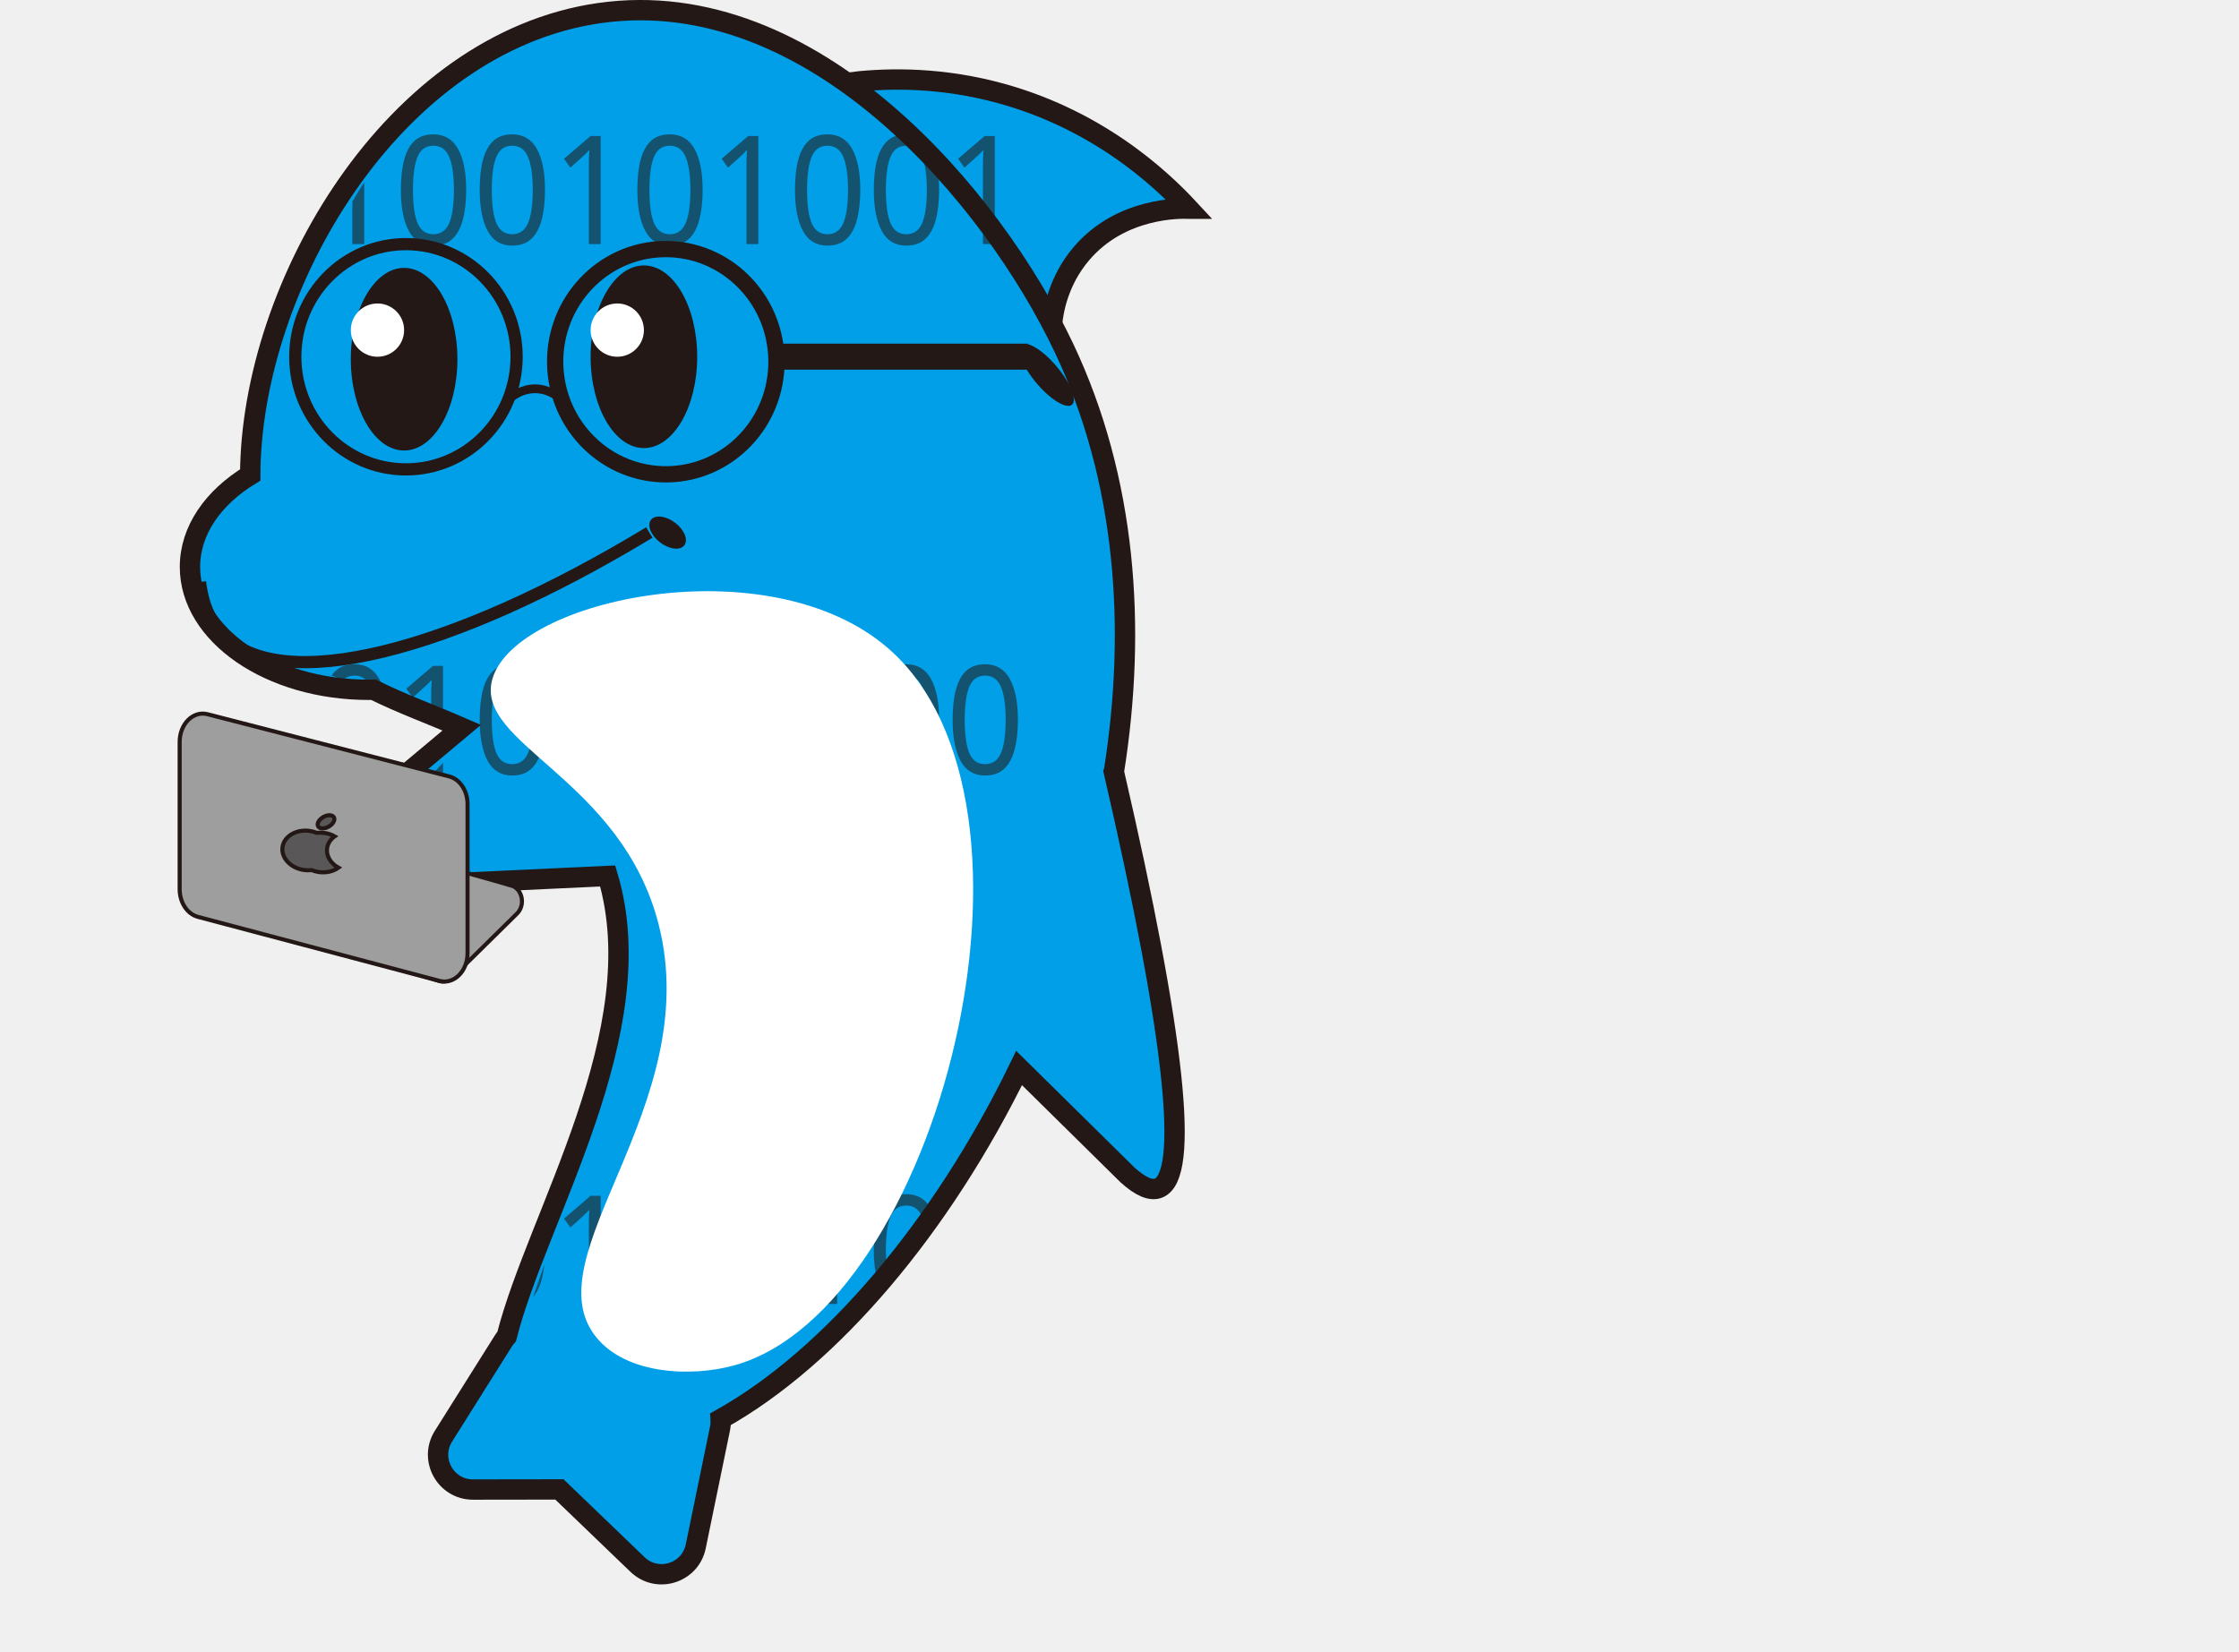
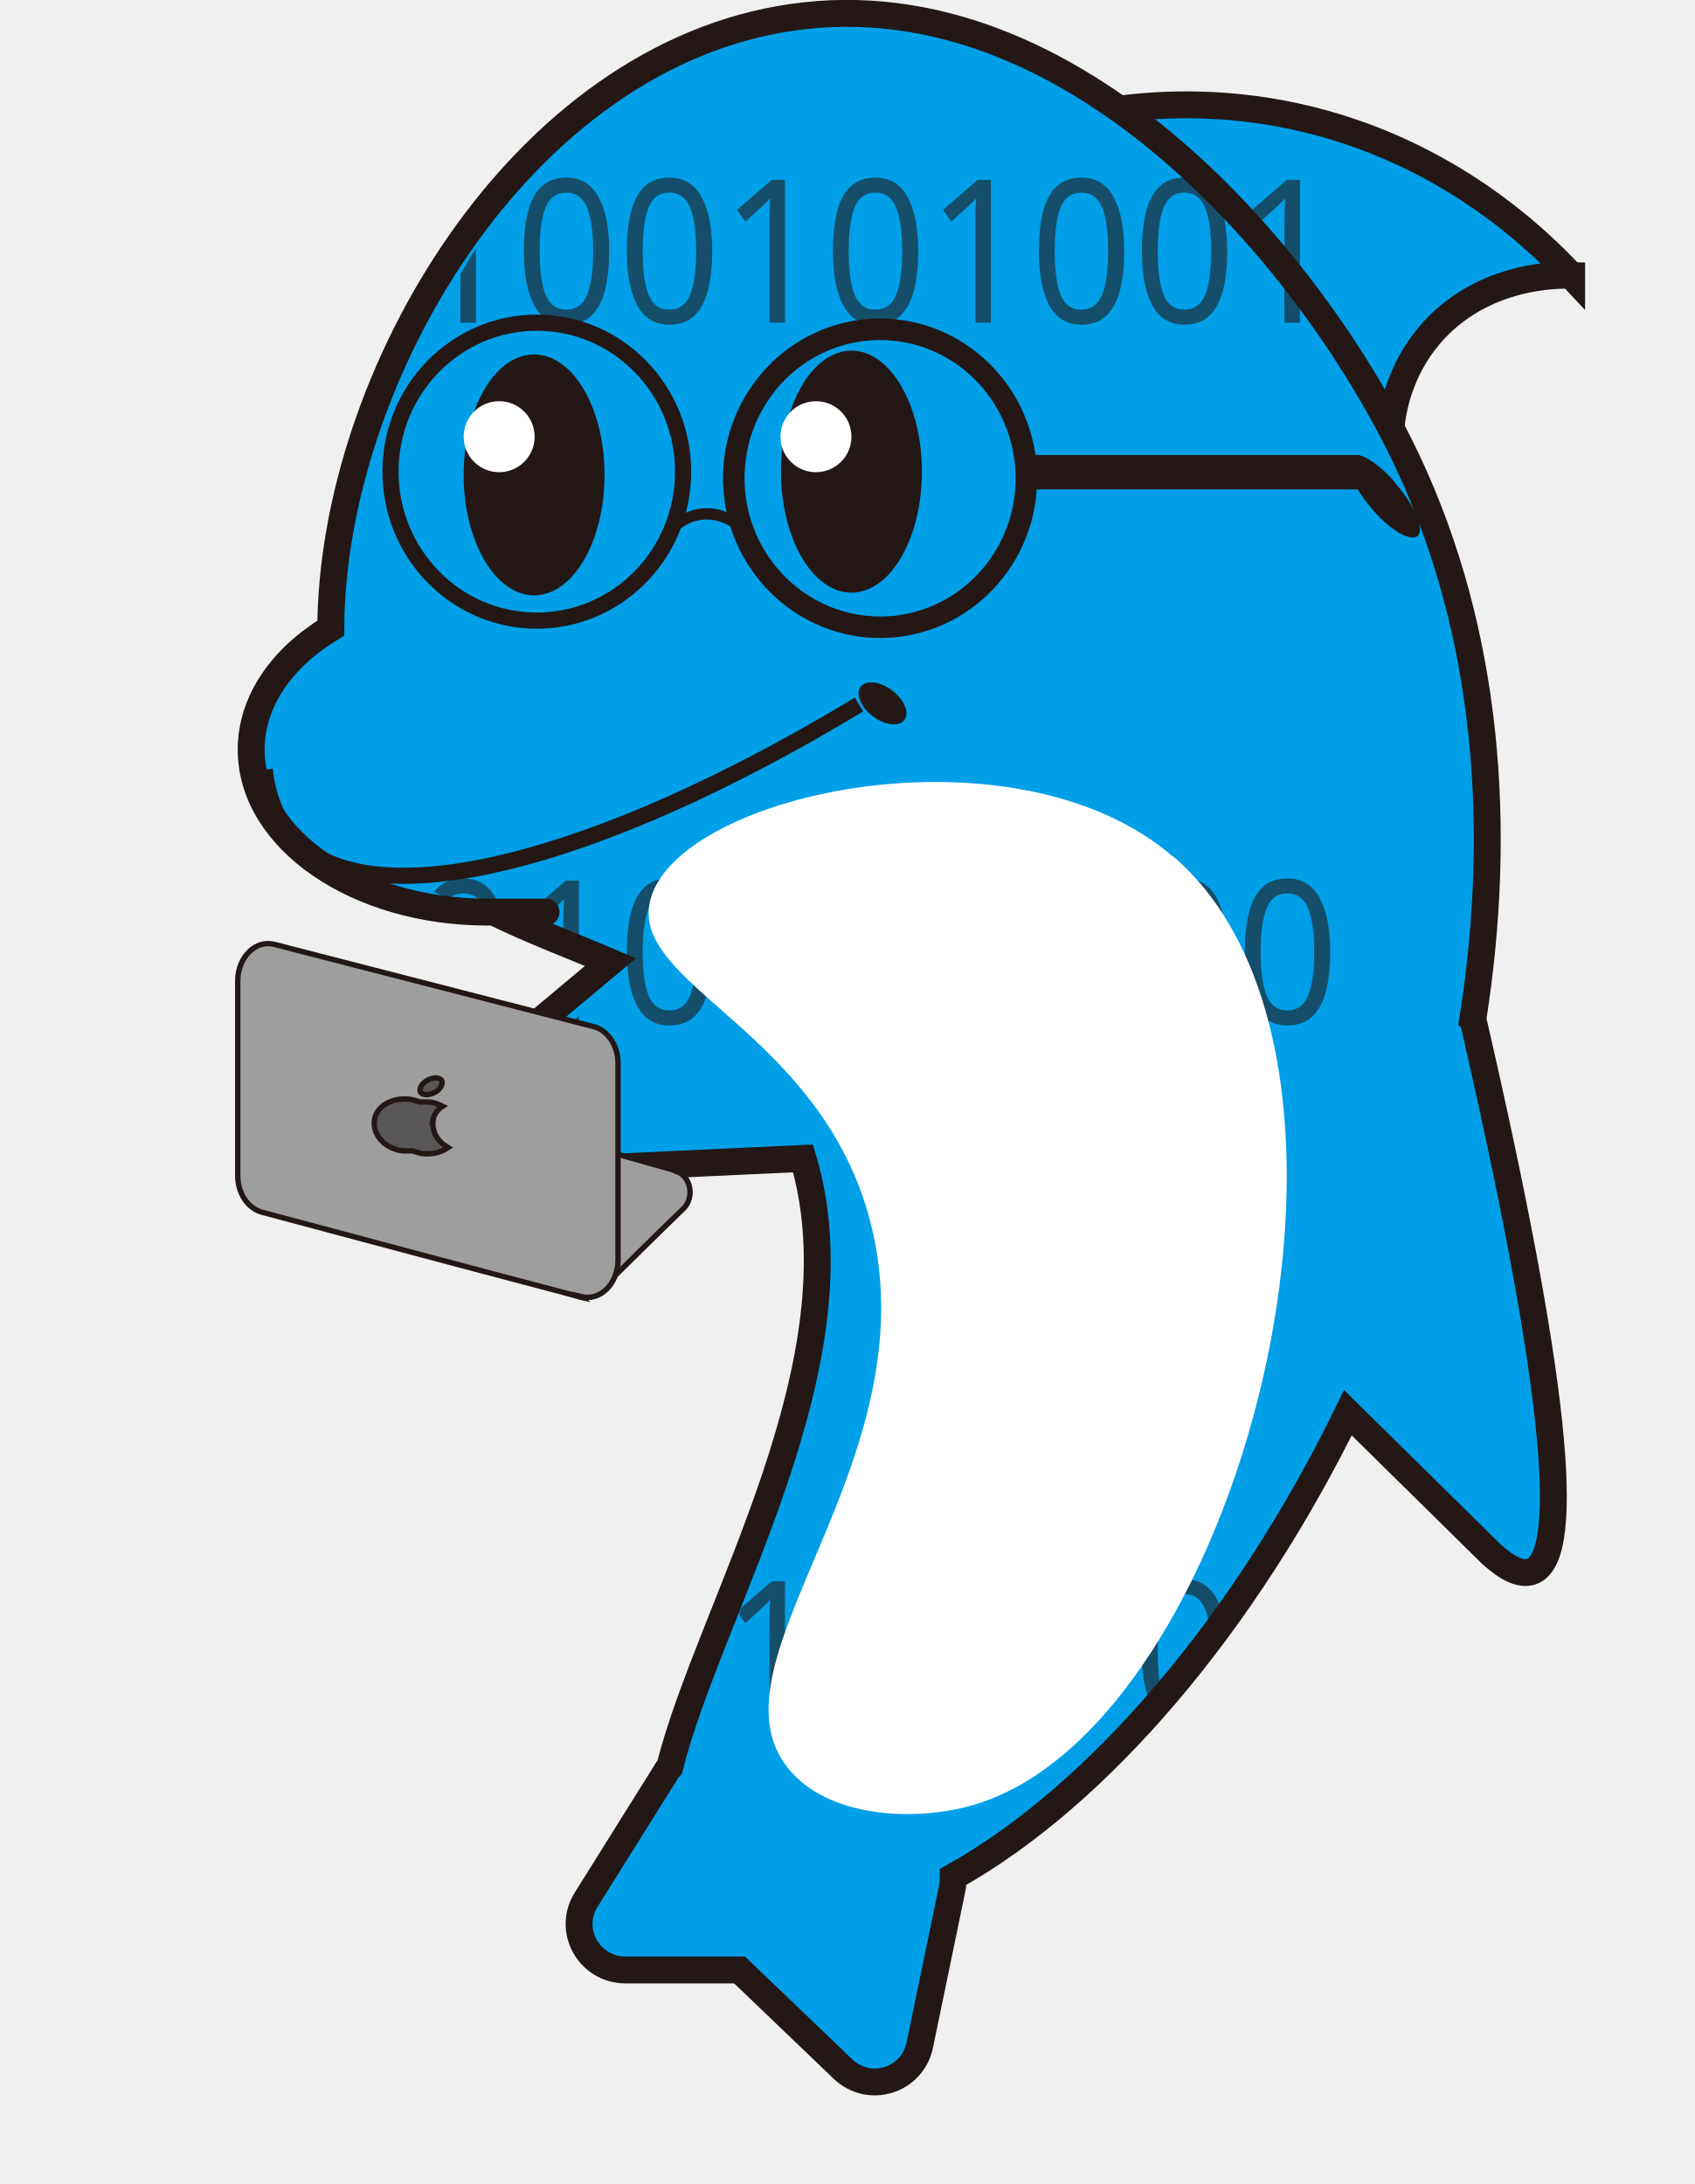
- <svg xmlns="http://www.w3.org/2000/svg" id="_レイヤー_1" data-name="レイヤー 1" viewBox="0 0 550.34 406.11">
+ <svg xmlns="http://www.w3.org/2000/svg" id="_レイヤー_1" data-name=" レイヤー 1" version="1.1" viewBox="0 0 315 406.1">
  <defs>
    <style>
      .cls-1 {
        fill: #9e9e9f;
      }

+       .cls-1, .cls-2, .cls-3, .cls-4 {
+         stroke-miterlimit: 10;
+       }
+ 
      .cls-1, .cls-2, .cls-3, .cls-4, .cls-5 {
        stroke: #231815;
-         stroke-miterlimit: 10;
      }

      .cls-6, .cls-7, .cls-8 {
        stroke-width: 0px;
      }

      .cls-6, .cls-9 {
        fill: #231815;
      }

      .cls-10 {
        clip-path: url(#clippath);
      }

      .cls-7, .cls-3, .cls-5 {
        fill: none;
      }

      .cls-2 {
        fill: #595757;
      }

      .cls-3 {
        stroke-width: 3px;
      }

-       .cls-9 {
-         font-family: HiraKakuStd-W8-83pv-RKSJ-H, 'Hiragino Kaku Gothic Std';
-         font-size: 37.22px;
-       }
- 
      .cls-11 {
-         opacity: .57;
+         opacity: .6;
      }

      .cls-4 {
        fill: #009fe8;
        stroke-width: 5px;
      }

      .cls-5 {
+         stroke-miterlimit: 10;
        stroke-width: 4px;
+       }
+ 
+       .cls-12, .cls-9 {
+         isolation: isolate;
+       }
+ 
+       .cls-9 {
+         font-family: HiraKakuStd-W8-83pv-RKSJ-H, 'Hiragino Kaku Gothic Std';
+         font-size: 37.2px;
      }

      .cls-8 {
        fill: #fff;
      }
    </style>
    <clipPath id="clippath">
-       <path class="cls-7" d="M268.08,114.91c3.85,27.07,5.78,40.6,5.82,48.23.08,16.29-2.11,14.03-1.88,27.43.34,20.13,5.31,26.75,10.26,52.68,2.34,12.27,8.19,42.92,1.73,45.47-6.99,2.76-19.7-30.89-34.07-28.87-12.02,1.69-7.13,25.8-30.81,50.78-21.13,22.28-33.42,30.06-33.42,30.06-4.08,2.58-7.71,4.49-10.35,9.06-4.21,7.27-1.42,13.48-5.96,26.88-2.27,6.69-3.79,7.58-4.76,7.87-4.1,1.21-9.81-4.8-15.88-11.19-5.45-5.73-6.3-8.03-10.1-9.27-3.54-1.16-5.07.08-11.4.32-6.58.25-13.65.52-15.88-2.49-3.47-4.68,6.46-15,15.37-32.15,1.93-3.72,5.67-14.65,13.06-36.38,9.28-27.26,12.39-37.69,14.33-51.64,3.08-22.26-.55-26.74-2.6-28.47-5.05-4.27-12.23-1.78-26.31.87-16.58,3.11-48.77,7.57-50.88,2.17-2.56-6.56,40.5-24.27,37.39-36.51-.97-3.82-5.72-4.29-21.1-10.16-24.71-9.42-37.44-14.44-40.75-23.7-2.6-7.26,2.15-12.8,9.85-28.27,16.3-32.76,9.2-36.44,22.19-59.85,7.89-14.22,18.97-34.16,42.44-45.04,16.24-7.52,35.48-9.35,49.22-5.77,11.22,2.92,19.2,7.07,19.2,7.07,6.98,3.63,8.06,5.53,13.56,7.16,6.23,1.84,8.91.61,18.34,1.21,0,0,6.01.39,16.89,2.6,18.79,3.82,47.22,16.85,45.76,24.68-.94,5.02-13.1,2.28-23.31,13.54-1.61,1.77-7.99,8.8-7.2,17.29.46,5.01,3.07,6.78,6.12,12.9,2.81,5.64,3.51,9.95,5.15,21.48Z" />
+       <path class="cls-7" d="M268.1,114.9c3.9,27.1,5.8,40.6,5.8,48.2,0,16.3-2.1,14-1.9,27.4.3,20.1,5.3,26.8,10.3,52.7,2.3,12.3,8.2,42.9,1.7,45.5-7,2.8-19.7-30.9-34.1-28.9-12,1.7-7.1,25.8-30.8,50.8-21.1,22.3-33.4,30.1-33.4,30.1-4.1,2.6-7.7,4.5-10.4,9.1-4.2,7.3-1.4,13.5-6,26.9-2.3,6.7-3.8,7.6-4.8,7.9-4.1,1.2-9.8-4.8-15.9-11.2-5.4-5.7-6.3-8-10.1-9.3-3.5-1.2-5.1,0-11.4.3-6.6.2-13.7.5-15.9-2.5-3.5-4.7,6.5-15,15.4-32.1,1.9-3.7,5.7-14.6,13.1-36.4,9.3-27.3,12.4-37.7,14.3-51.6,3.1-22.3-.6-26.7-2.6-28.5-5.1-4.3-12.2-1.8-26.3.9-16.6,3.1-48.8,7.6-50.9,2.2-2.6-6.6,40.5-24.3,37.4-36.5-1-3.8-5.7-4.3-21.1-10.2-24.7-9.4-37.4-14.4-40.8-23.7-2.6-7.3,2.2-12.8,9.8-28.3,16.3-32.8,9.2-36.4,22.2-59.8,7.9-14.2,19-34.2,42.4-45,16.2-7.5,35.5-9.4,49.2-5.8,11.2,2.9,19.2,7.1,19.2,7.1,7,3.6,8.1,5.5,13.6,7.2,6.2,1.8,8.9.6,18.3,1.2,0,0,6,.4,16.9,2.6,18.8,3.8,47.2,16.9,45.8,24.7-.9,5-13.1,2.3-23.3,13.5-1.6,1.8-8,8.8-7.2,17.3.5,5,3.1,6.8,6.1,12.9,2.8,5.6,3.5,9.9,5.1,21.5h0Z" />
    </clipPath>
  </defs>
  <g>
-     <path class="cls-4" d="M292.2,51.31c-6.71-7.24-22.87-22.62-48.57-28.97-14.49-3.58-27.07-3.07-35.52-1.99,16.82,19.78,33.65,39.55,50.47,59.33.32-3.2,1.51-10.59,7.2-17.29,9.76-11.51,24.43-11.16,26.41-11.08Z" />
-     <path class="cls-4" d="M273.79,189.73c5.65-35.51,2.99-71.93-12.24-104.12C244.08,48.68,199.87-4.27,147.37,3.21c-50.81,7.24-85.69,67.06-85.87,113.56-9.08,5.53-14.81,13.61-14.81,22.61,0,16.68,19.67,30.21,43.94,30.21.39,0,.77-.01,1.15-.02,6.95,3.45,14.44,6.16,21.72,9.33l-48.26,40.39,84.13-3.93c11.43,38.13-17.3,83.49-24.83,113.22-.29.33-.56.68-.8,1.07l-14.74,23.45c-3.58,5.7.52,13.12,7.26,13.11l21.24-.03,19.2,18.46c4.86,4.67,12.95,2.16,14.31-4.44l5.96-28.96c.16-.8.21-1.57.16-2.33,27.2-15.21,54.33-47.25,73.36-86.33,8.9,8.78,17.8,17.55,26.7,26.33,3.15,2.83,5.65,3.9,7.5,3.22,7.84-2.88,4.2-37-10.91-102.38Z" />
+     <path class="cls-4" d="M292.2,51.3c-6.7-7.2-22.9-22.6-48.6-29-14.5-3.6-27.1-3.1-35.5-2,16.8,19.8,33.7,39.5,50.5,59.3.3-3.2,1.5-10.6,7.2-17.3,9.8-11.5,24.4-11.2,26.4-11.1h0Z" />
+     <path class="cls-4" d="M273.8,189.7c5.6-35.5,3-71.9-12.2-104.1C244.1,48.7,199.9-4.3,147.4,3.2c-50.8,7.2-85.7,67.1-85.9,113.6-9.1,5.5-14.8,13.6-14.8,22.6,0,16.7,19.7,30.2,43.9,30.2s.8,0,1.2,0c6.9,3.4,14.4,6.2,21.7,9.3l-48.3,40.4,84.1-3.9c11.4,38.1-17.3,83.5-24.8,113.2-.3.3-.6.7-.8,1.1l-14.7,23.5c-3.6,5.7.5,13.1,7.3,13.1h21.2s19.2,18.4,19.2,18.4c4.9,4.7,12.9,2.2,14.3-4.4l6-29c.2-.8.2-1.6.2-2.3,27.2-15.2,54.3-47.2,73.4-86.3,8.9,8.8,17.8,17.5,26.7,26.3,3.1,2.8,5.6,3.9,7.5,3.2,7.8-2.9,4.2-37-10.9-102.4h0Z" />
  </g>
  <g>
-     <path class="cls-1" d="M125.65,217.69c-18.42-5.2-36.84-10.39-55.26-15.59-.91-.26-1.87-.08-2.66.48-6.37,4.51-12.75,9.02-19.12,13.53-2.61,1.84-2.02,6.37.93,7.27,19.47,5.93,38.94,11.87,58.41,17.8,1.11.34,2.29.03,3.16-.83,5.32-5.25,10.64-10.49,15.97-15.74,2.15-2.12,1.31-6.14-1.44-6.92Z" />
-     <path class="cls-1" d="M108.05,241.16c-19.8-5.25-39.61-10.5-59.41-15.75-2.61-.69-4.48-3.53-4.48-6.81v-36.19c0-4.42,3.31-7.72,6.84-6.82,19.8,5.1,39.61,10.2,59.41,15.3,2.63.68,4.51,3.52,4.51,6.82v36.64c0,4.44-3.34,7.74-6.87,6.81Z" />
-     <path class="cls-2" d="M80.4,208.55c.16-1.19.85-2.21,1.86-2.93-.75-.42-1.6-.72-2.54-.84-.63-.09-1.26-.09-1.85-.02-.55-.23-1.15-.39-1.79-.48-3.3-.45-6.27,1.34-6.64,3.99s2.02,5.18,5.32,5.63c.63.09,1.26.09,1.85.02.55.23,1.15.39,1.79.48,1.82.25,3.54-.18,4.78-1.07-1.89-1.05-3.04-2.88-2.78-4.79Z" />
-     <path class="cls-2" d="M81.89,200.71c-.59-.5-1.85-.32-2.82.42s-1.28,1.75-.69,2.25,1.85.32,2.82-.42c.97-.74,1.28-1.75.69-2.25Z" />
+     <path class="cls-1" d="M125.7,217.7c-18.4-5.2-36.8-10.4-55.3-15.6-.9-.3-1.9,0-2.7.5-6.4,4.5-12.8,9-19.1,13.5-2.6,1.8-2,6.4.9,7.3,19.5,5.9,38.9,11.9,58.4,17.8,1.1.3,2.3,0,3.2-.8,5.3-5.2,10.6-10.5,16-15.7,2.1-2.1,1.3-6.1-1.4-6.9h0Z" />
+     <path class="cls-1" d="M108.1,241.2c-19.8-5.2-39.6-10.5-59.4-15.8-2.6-.7-4.5-3.5-4.5-6.8v-36.2c0-4.4,3.3-7.7,6.8-6.8,19.8,5.1,39.6,10.2,59.4,15.3,2.6.7,4.5,3.5,4.5,6.8v36.6c0,4.4-3.3,7.7-6.9,6.8Z" />
+     <path class="cls-2" d="M80.4,208.6c.2-1.2.8-2.2,1.9-2.9-.8-.4-1.6-.7-2.5-.8-.6,0-1.3,0-1.8,0-.6-.2-1.2-.4-1.8-.5-3.3-.4-6.3,1.3-6.6,4s2,5.2,5.3,5.6c.6,0,1.3,0,1.8,0,.6.2,1.2.4,1.8.5,1.8.2,3.5-.2,4.8-1.1-1.9-1.1-3-2.9-2.8-4.8h0Z" />
+     <path class="cls-2" d="M81.9,200.7c-.6-.5-1.8-.3-2.8.4s-1.3,1.8-.7,2.2,1.8.3,2.8-.4,1.3-1.8.7-2.2Z" />
  </g>
  <g>
-     <ellipse class="cls-6" cx="158.27" cy="87.71" rx="13.1" ry="22.45" />
-     <circle class="cls-8" cx="151.72" cy="81.16" r="6.55" />
-     <ellipse class="cls-6" cx="99.33" cy="88.31" rx="13.1" ry="22.45" />
-     <circle class="cls-8" cx="92.78" cy="81.16" r="6.55" />
+     <ellipse class="cls-6" cx="158.3" cy="87.7" rx="13.1" ry="22.5" />
+     <circle class="cls-8" cx="151.7" cy="81.2" r="6.6" />
+     <ellipse class="cls-6" cx="99.3" cy="88.3" rx="13.1" ry="22.4" />
+     <circle class="cls-8" cx="92.8" cy="81.2" r="6.6" />
    <g>
      <g>
-         <ellipse class="cls-3" cx="99.78" cy="87.71" rx="27.2" ry="27.69" />
-         <ellipse class="cls-5" cx="163.66" cy="88.91" rx="27.2" ry="27.69" transform="translate(-1.56 2.94) rotate(-1.02)" />
-         <path class="cls-6" d="M138.09,99.81c-.43-.5-2.87-3.2-6.7-3.15-3.68.05-6,2.62-6.46,3.15v-2.8c.77-.66,3.1-2.46,6.46-2.5,3.51-.04,5.93,1.86,6.69,2.5v2.8Z" />
+         <ellipse class="cls-3" cx="99.8" cy="87.7" rx="27.2" ry="27.7" />
+         <ellipse class="cls-5" cx="163.7" cy="88.9" rx="27.2" ry="27.7" transform="translate(-1.6 2.9) rotate(-1)" />
+         <path class="cls-6" d="M138.1,99.8c-.4-.5-2.9-3.2-6.7-3.2-3.7,0-6,2.6-6.5,3.2v-2.8c.8-.7,3.1-2.5,6.5-2.5,3.5,0,5.9,1.9,6.7,2.5v2.8h0Z" />
      </g>
-       <path class="cls-6" d="M259.22,89.52c-2.42-2.71-4.94-4.52-6.64-4.93v-.1h-61.37v6.4h61.16c.77,1.26,1.75,2.59,2.9,3.88,3.54,3.97,7.3,6,8.38,4.55,1.09-1.45-.9-5.84-4.44-9.81Z" />
+       <path class="cls-6" d="M259.2,89.5c-2.4-2.7-4.9-4.5-6.6-4.9h0c0,0-61.4,0-61.4,0v6.4h61.2c.8,1.3,1.8,2.6,2.9,3.9,3.5,4,7.3,6,8.4,4.6,1.1-1.4-.9-5.8-4.4-9.8h0Z" />
    </g>
  </g>
  <g>
-     <path class="cls-3" d="M49.16,143.08c.74,6.14,2.88,10.11,5.38,12.77,14.35,15.29,56.3,4.59,105.06-24.93" />
-     <ellipse class="cls-6" cx="164.1" cy="130.93" rx="3.04" ry="5.15" transform="translate(-39.52 182.03) rotate(-52.67)" />
+     <path class="cls-3" d="M49.2,143.1c.7,6.1,2.9,10.1,5.4,12.8,14.3,15.3,56.3,4.6,105.1-24.9" />
+     <ellipse class="cls-6" cx="164.1" cy="130.9" rx="3" ry="5.1" transform="translate(-39.5 182) rotate(-52.7)" />
  </g>
  <g class="cls-11">
    <g class="cls-10">
-       <text class="cls-9" transform="translate(0 60.01) scale(.91 1)">
-         <tspan x="0" y="0">1101100101001</tspan>
-         <tspan x="0" y="130.28">1000010010100</tspan>
-         <tspan x="0" y="260.56">1001010100101</tspan>
-       </text>
+       <g class="cls-12">
+         <text class="cls-9" transform="translate(0 60) scale(.9 1)">
+           <tspan x="0" y="0">1101100101001</tspan>
+         </text>
+         <text class="cls-9" transform="translate(0 190.3) scale(.9 1)">
+           <tspan x="0" y="0">1000010010100</tspan>
+         </text>
+         <text class="cls-9" transform="translate(0 320.6) scale(.9 1)">
+           <tspan x="0" y="0">1001010100101</tspan>
+         </text>
+       </g>
    </g>
  </g>
-   <path class="cls-8" d="M218.16,159.26c44.32,38.15,12.28,162.31-37.49,176.37-10.52,2.97-26.59,2.37-34.08-6.82-16.21-19.87,26.63-56.72,15.34-101.39-9.16-36.21-45.51-44.43-40.9-60.49,5.66-19.72,67.75-32.96,97.13-7.67Z" />
+   <path class="cls-8" d="M218.2,159.3c44.3,38.2,12.3,162.3-37.5,176.4-10.5,3-26.6,2.4-34.1-6.8-16.2-19.9,26.6-56.7,15.3-101.4-9.2-36.2-45.5-44.4-40.9-60.5,5.7-19.7,67.8-33,97.1-7.7h0Z" />
</svg>
